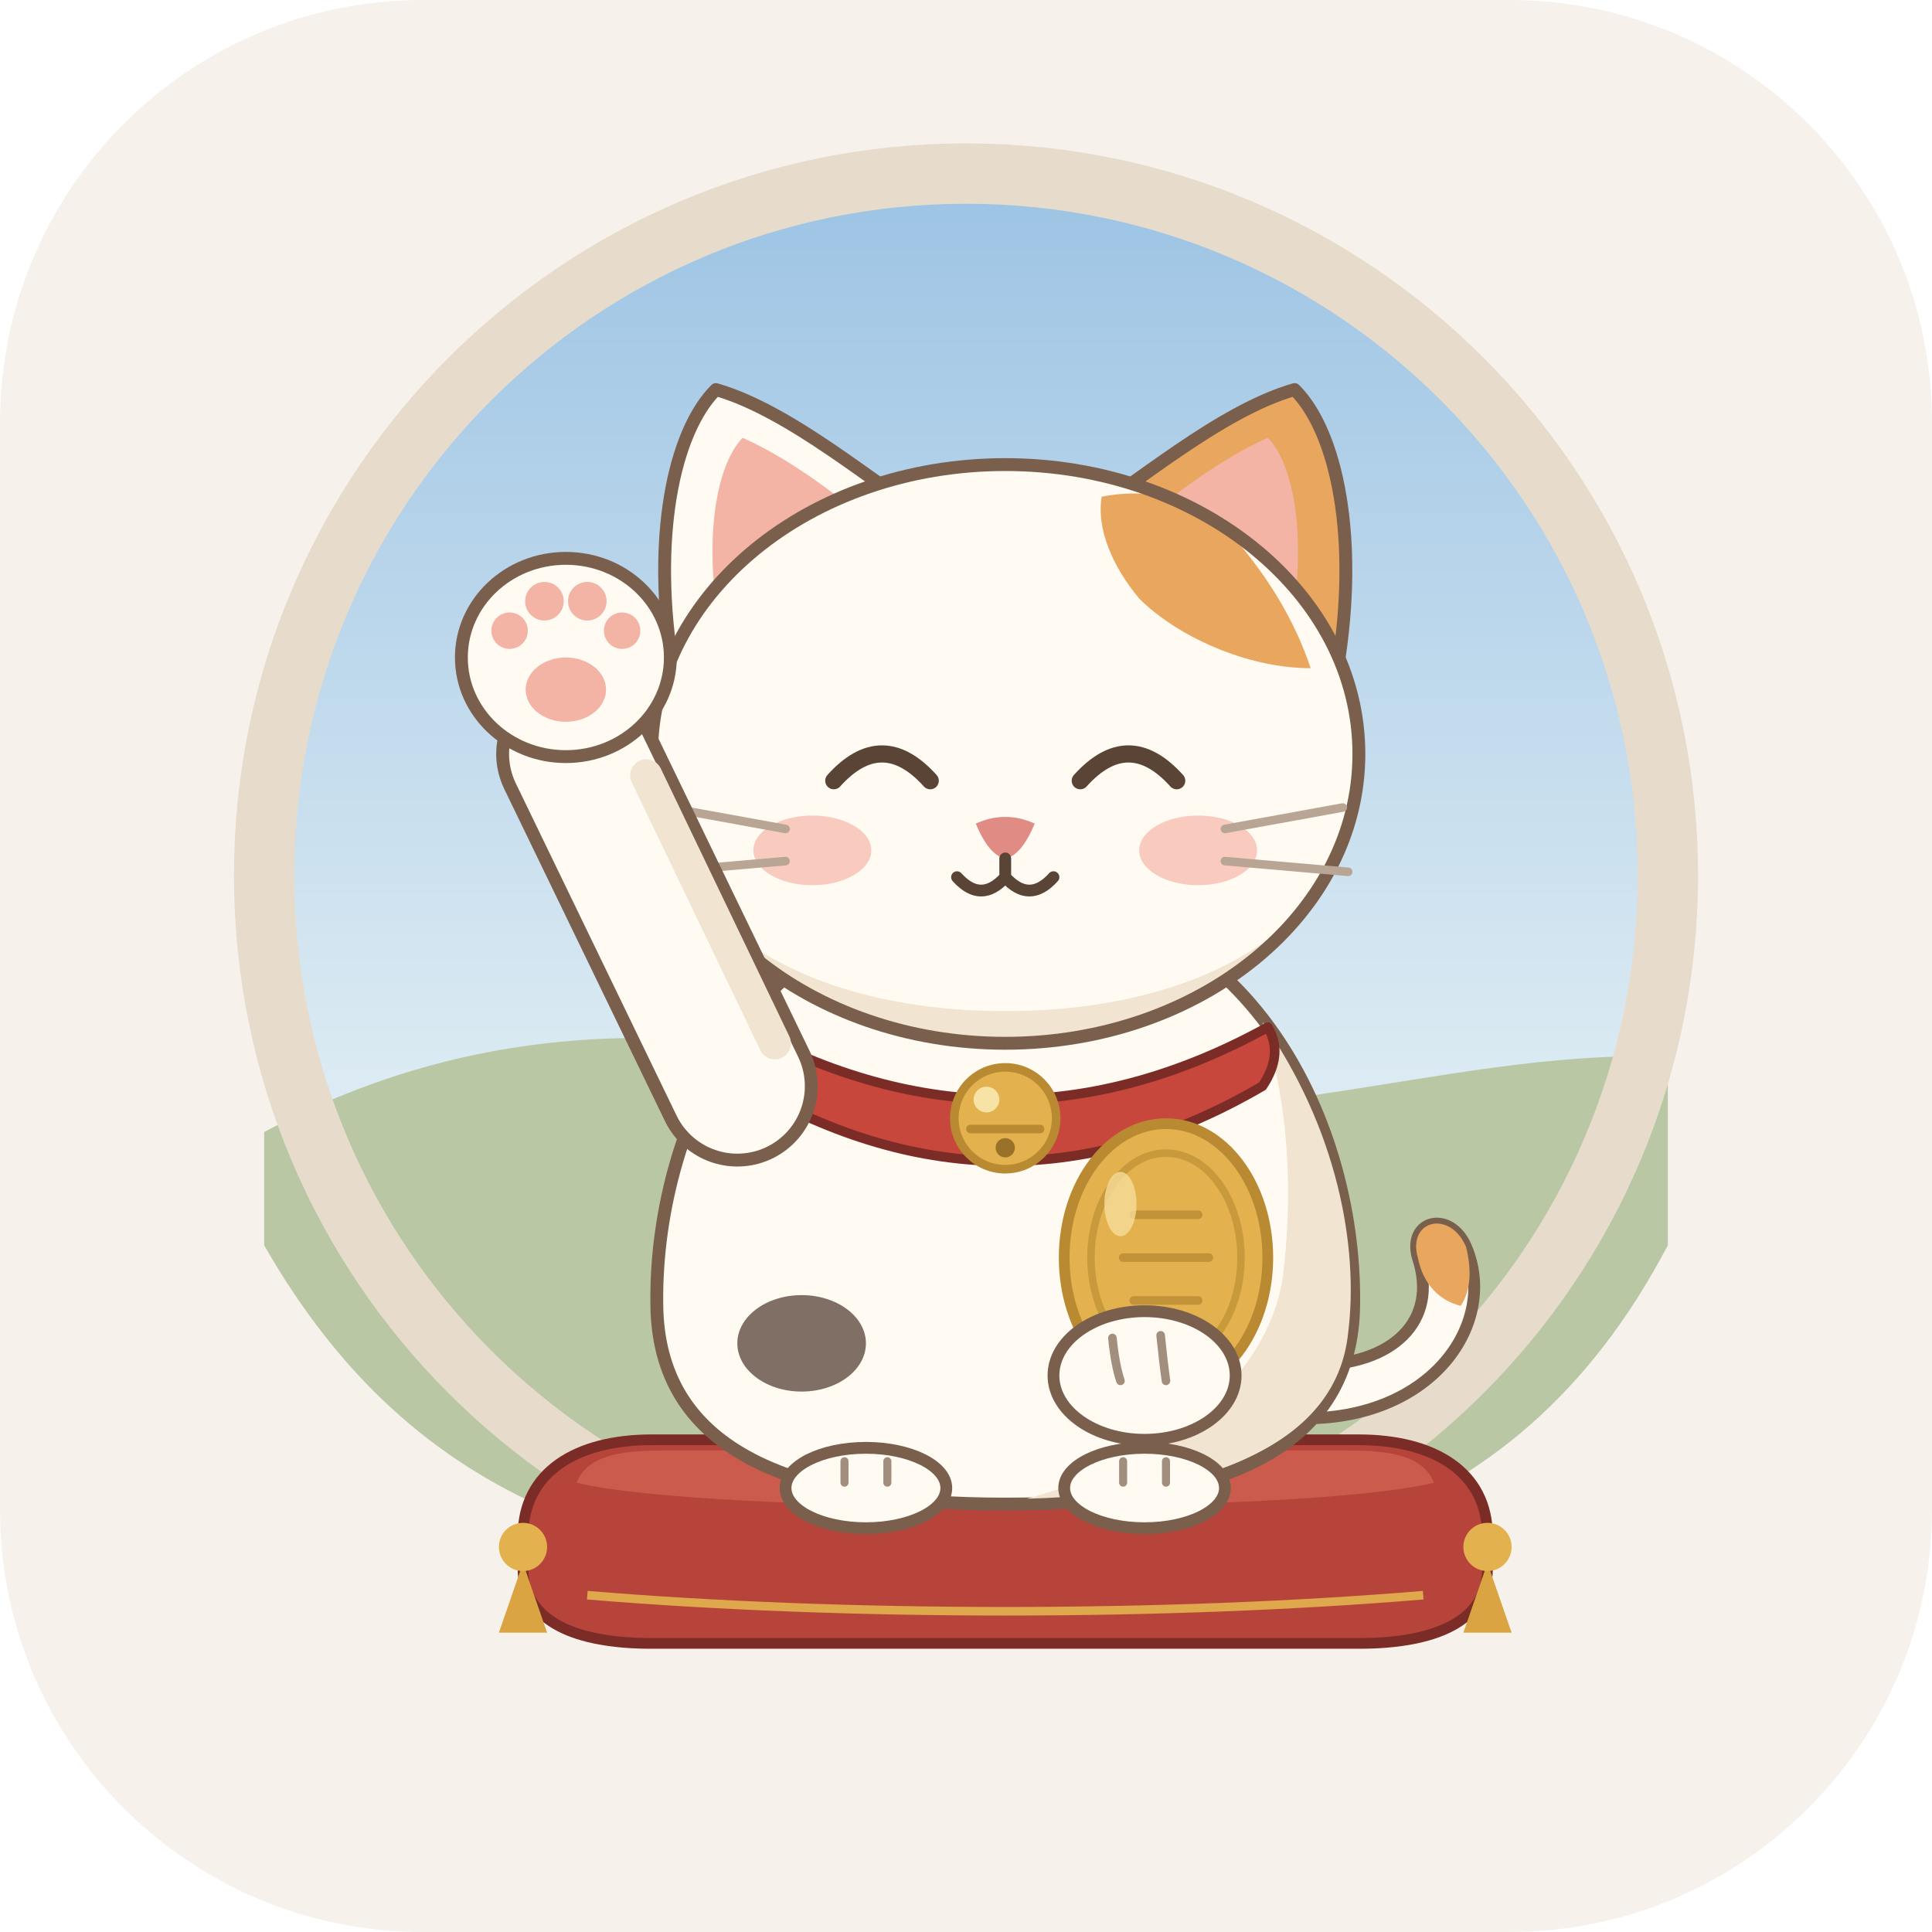
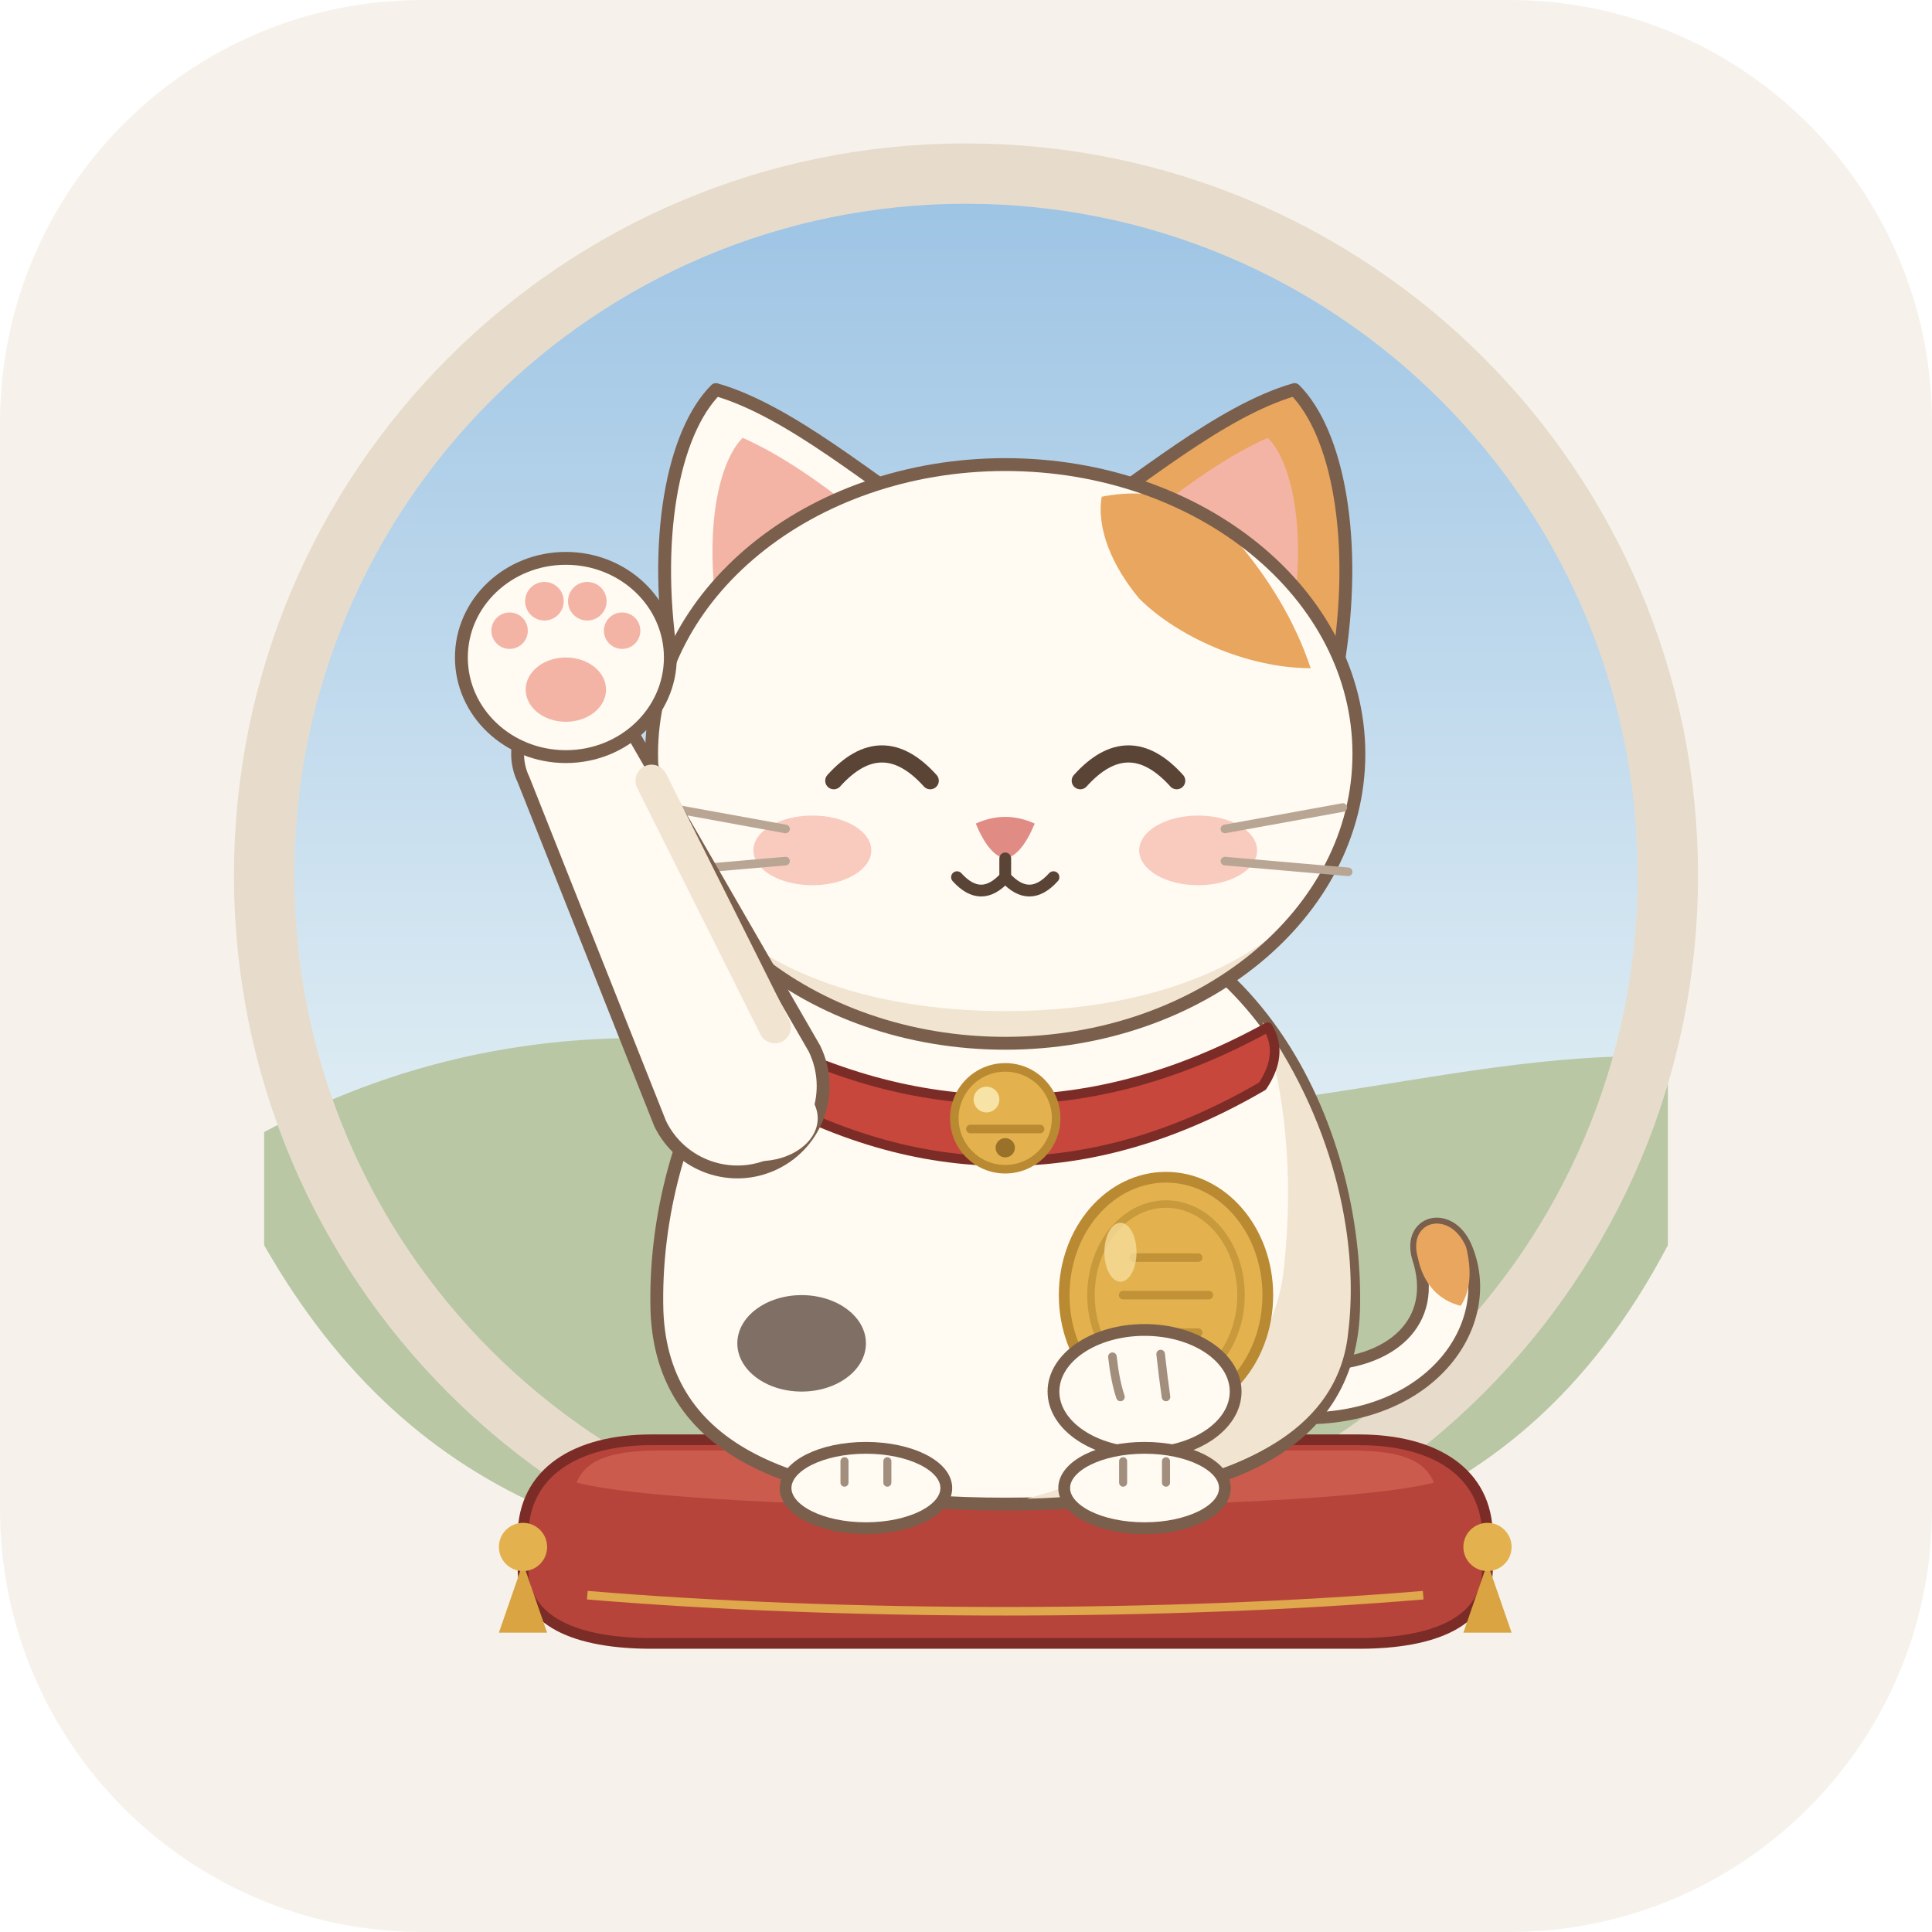
<svg xmlns="http://www.w3.org/2000/svg" viewBox="0 0 512 512">
  <defs>
    <linearGradient id="sky" x1="0" y1="0" x2="0" y2="1">
      <stop offset="0" stop-color="#9cc3e4" />
      <stop offset="0.65" stop-color="#dcebf3" />
      <stop offset="1" stop-color="#f6efe0" />
    </linearGradient>
  </defs>
  <rect width="512" height="512" rx="112" fill="#f6f2eb" />
  <circle cx="256" cy="232" r="186" fill="url(#sky)" />
  <path d="M70 300 C130 268 190 270 256 288 C320 306 380 278 442 280 L442 330 C400 410 330 418 256 418 C170 418 110 400 70 330 Z" fill="#b9c7a5" />
  <circle cx="256" cy="232" r="186" fill="none" stroke="#e7dccb" stroke-width="16" />
  <g transform="translate(96 72) scale(1.42)">
    <g id="hoki-cushion">
      <path d="M30 236 C30 224 40 218 54 218 L186 218 C200 218 210 224 210 236 L210 242 C210 252 200 256 186 256 L54 256 C40 256 30 252 30 242 Z" fill="#b7443a" stroke="#7c2c26" stroke-width="2" />
      <path d="M40 226 C42 221 48 220 56 220 L184 220 C192 220 198 221 200 226 C176 232 64 232 40 226 Z" fill="#cb5c4d" />
      <path d="M42 247 C90 251 150 251 198 247" fill="none" stroke="#e3b24e" stroke-width="1.6" opacity="0.9" />
      <path d="M30 241 L25.5 254 L34.5 254 Z" fill="#d9a441" />
      <circle cx="30" cy="238" r="4.5" fill="#e3b24e" />
      <path d="M210 241 L205.5 254 L214.5 254 Z" fill="#d9a441" />
      <circle cx="210" cy="238" r="4.5" fill="#e3b24e" />
    </g>
    <g id="hoki-body">
      <path d="M176 214 C200 214 212 196 206 182 C203 175 195 177 197 184 C201 196 192 204 178 204 Z" fill="#fffaf2" stroke="#7a5f4c" stroke-width="2.2" stroke-linejoin="round" />
      <path d="M197 184 C195 177 203 175 206 182 C207 186 207 190 205 193 C201 192 198 189 197 184 Z" fill="#e9a65f" />
      <path d="M120 116 C166 116 186 160 185 194 C184 220 160 230 120 230 C80 230 56 220 55 194 C54 160 74 116 120 116 Z" fill="#fffaf2" stroke="#7a5f4c" stroke-width="2.4" />
      <path d="M168 140 C182 160 186 182 184 198 C182 218 160 228 124 229 C150 222 170 206 172 186 C174 168 172 152 168 140 Z" fill="#f1e4d1" />
      <ellipse cx="82" cy="200" rx="12" ry="9" fill="#6a574b" opacity="0.85" />
      <path d="M71 141 Q120 168 169 141 Q172 146 168 152 Q120 180 72 152 Q68 146 71 141 Z" fill="#c8473c" stroke="#7c2c26" stroke-width="1.8" stroke-linejoin="round" />
    </g>
    <g id="hoki-head">
      <path d="M58 74 C54 50 58 30 66 22 C80 26 96 40 106 46 Z" fill="#fffaf2" stroke="#7a5f4c" stroke-width="2.4" stroke-linejoin="round" />
      <path d="M66 62 C64 46 67 35 71 31 C80 35 89 42 95 47 Z" fill="#f3b4a6" />
      <path d="M182 74 C186 50 182 30 174 22 C160 26 144 40 134 46 Z" fill="#e9a65f" stroke="#7a5f4c" stroke-width="2.4" stroke-linejoin="round" />
      <path d="M174 62 C176 46 173 35 169 31 C160 35 151 42 145 47 Z" fill="#f3b4a6" />
      <ellipse cx="120" cy="90" rx="66" ry="54" fill="#fffaf2" />
      <path d="M138 42 C148 40 158 43 163 50 C169 57 174 65 177 74 C165 74 152 68 145 61 C140 55 137 48 138 42 Z" fill="#e9a65f" />
      <path d="M64 118 C74 136 96 144 120 144 C144 144 166 136 176 118 C166 130 146 138 120 138 C94 138 74 130 64 118 Z" fill="#f1e4d1" />
      <ellipse cx="120" cy="90" rx="66" ry="54" fill="none" stroke="#7a5f4c" stroke-width="2.4" />
      <ellipse cx="84" cy="108" rx="11" ry="6.5" fill="#f2a493" opacity="0.55" />
      <ellipse cx="156" cy="108" rx="11" ry="6.5" fill="#f2a493" opacity="0.55" />
      <path d="M88 95 Q97 85 106 95" fill="none" stroke="#5a4436" stroke-width="3.2" stroke-linecap="round" />
      <path d="M134 95 Q143 85 152 95" fill="none" stroke="#5a4436" stroke-width="3.2" stroke-linecap="round" />
      <path d="M114.5 103 Q120 100.5 125.5 103 Q123 109 120 109.5 Q117 109 114.5 103 Z" fill="#e08b84" />
      <path d="M120 109.5 L120 113 M111 113 Q115.5 118 120 113 Q124.5 118 129 113" fill="none" stroke="#5a4436" stroke-width="2.2" stroke-linecap="round" stroke-linejoin="round" />
      <path d="M161 104 L183 100 M161 110 L184 112" fill="none" stroke="#b9a593" stroke-width="1.6" stroke-linecap="round" />
      <path d="M79 104 L57 100 M79 110 L56 112" fill="none" stroke="#b9a593" stroke-width="1.6" stroke-linecap="round" />
      <circle cx="120" cy="158" r="9.5" fill="#e3b24e" stroke="#b98a32" stroke-width="1.6" />
      <path d="M113.5 160 L126.5 160" fill="none" stroke="#b98a32" stroke-width="1.6" stroke-linecap="round" />
      <circle cx="120" cy="163.5" r="1.8" fill="#9a7128" />
      <circle cx="116.5" cy="154.5" r="2.4" fill="#f8e3a6" />
    </g>
    <g id="hoki-coin">
-       <ellipse cx="150" cy="184" rx="19" ry="25" fill="#e3b24e" stroke="#b98a32" stroke-width="2" />
-       <ellipse cx="150" cy="184" rx="14" ry="19.5" fill="none" stroke="#c99a3c" stroke-width="1.4" />
-       <path d="M144 176 L156 176 M142 184 L158 184 M144 192 L156 192" fill="none" stroke="#b98a32" stroke-width="1.6" stroke-linecap="round" opacity="0.8" />
-       <ellipse cx="141.5" cy="174" rx="3" ry="6" fill="#f6dc9a" opacity="0.8" />
-       <ellipse cx="146" cy="206" rx="17" ry="12" fill="#fffaf2" stroke="#7a5f4c" stroke-width="2.2" />
-       <path d="M140 199 Q140.5 204 141.5 207 M149 198.5 Q149.5 203.5 150 207" fill="none" stroke="#7a5f4c" stroke-width="1.6" stroke-linecap="round" opacity="0.7" />
+       <ellipse cx="150" cy="191" rx="19" ry="22" fill="#e3b24e" stroke="#b98a32" stroke-width="2" />
+       <ellipse cx="150" cy="191" rx="14" ry="17" fill="none" stroke="#c99a3c" stroke-width="1.4" />
+       <path d="M144 184 L156 184 M142 191 L158 191 M144 198 L156 198" fill="none" stroke="#b98a32" stroke-width="1.6" stroke-linecap="round" opacity="0.8" />
+       <ellipse cx="141.5" cy="183" rx="3" ry="5.5" fill="#f6dc9a" opacity="0.8" />
+       <ellipse cx="146" cy="209" rx="17" ry="11.5" fill="#fffaf2" stroke="#7a5f4c" stroke-width="2.2" />
+       <path d="M140 202.5 Q140.5 207 141.5 210 M149 202 Q149.5 206.5 150 210" fill="none" stroke="#7a5f4c" stroke-width="1.6" stroke-linecap="round" opacity="0.7" />
      <ellipse cx="94" cy="227" rx="15" ry="7.5" fill="#fffaf2" stroke="#7a5f4c" stroke-width="2.2" />
      <ellipse cx="146" cy="227" rx="15" ry="7.5" fill="#fffaf2" stroke="#7a5f4c" stroke-width="2.2" />
      <path d="M90 222 L90 226 M98 222 L98 226 M142 222 L142 226 M150 222 L150 226" fill="none" stroke="#7a5f4c" stroke-width="1.5" stroke-linecap="round" opacity="0.7" />
    </g>
    <g id="hoki-paw">
-       <path d="M70 152 L40 90" fill="none" stroke="#7a5f4c" stroke-width="30" stroke-linecap="round" />
-       <path d="M70 152 L40 90" fill="none" stroke="#fffaf2" stroke-width="25.2" stroke-linecap="round" />
-       <path d="M77 144 L53 94" fill="none" stroke="#f1e4d1" stroke-width="6" stroke-linecap="round" />
+       <path d="M55.6 159 L30.1 94.8 A11 11 0 0 1 49.9 85.2 L84.4 145 A16 16 0 0 1 55.6 159 Z" fill="#fffaf2" stroke="#7a5f4c" stroke-width="2.4" stroke-linejoin="round" />
+       <path d="M77 141 L54 95" fill="none" stroke="#f1e4d1" stroke-width="6" stroke-linecap="round" />
+       <ellipse cx="74" cy="158" rx="11" ry="8" fill="#fffaf2" />
      <ellipse cx="38" cy="72" rx="19.5" ry="18.5" fill="#fffaf2" stroke="#7a5f4c" stroke-width="2.4" />
      <ellipse cx="38" cy="78" rx="7.5" ry="6" fill="#f3b4a6" />
      <circle cx="27.5" cy="67" r="3.4" fill="#f3b4a6" />
      <circle cx="34" cy="61.5" r="3.6" fill="#f3b4a6" />
      <circle cx="42" cy="61.5" r="3.6" fill="#f3b4a6" />
      <circle cx="48.5" cy="67" r="3.4" fill="#f3b4a6" />
    </g>
  </g>
</svg>
